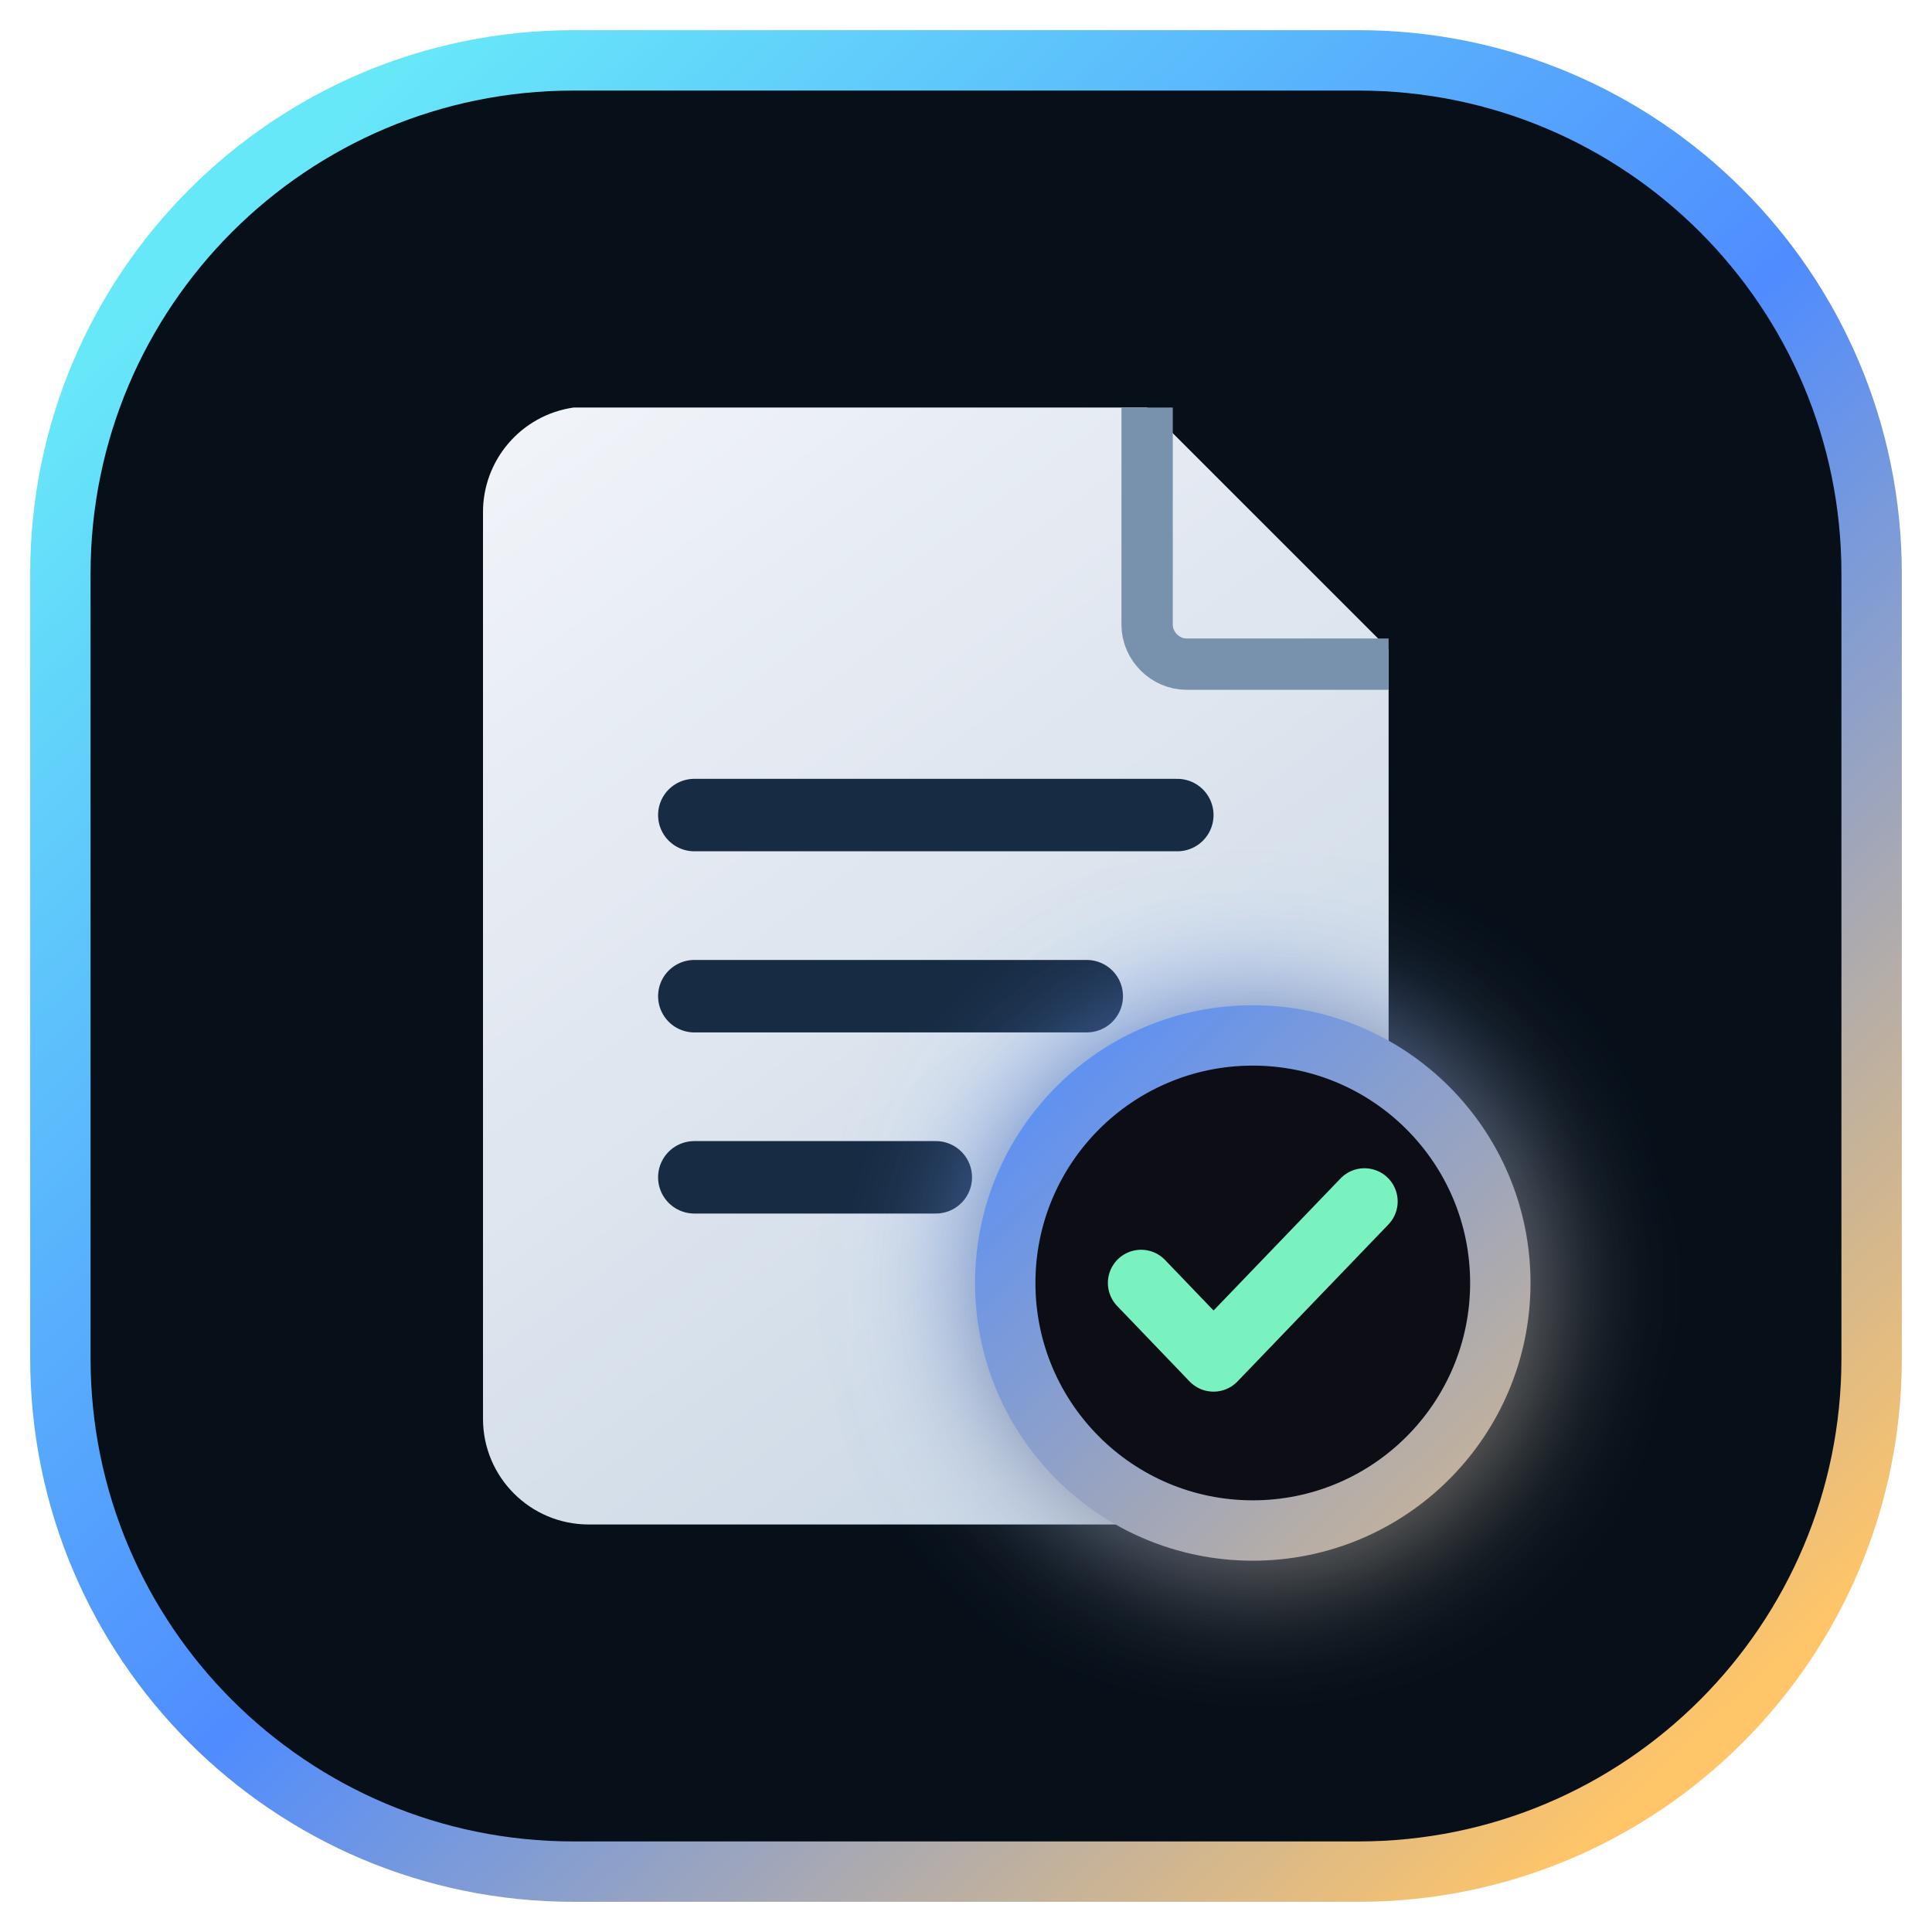
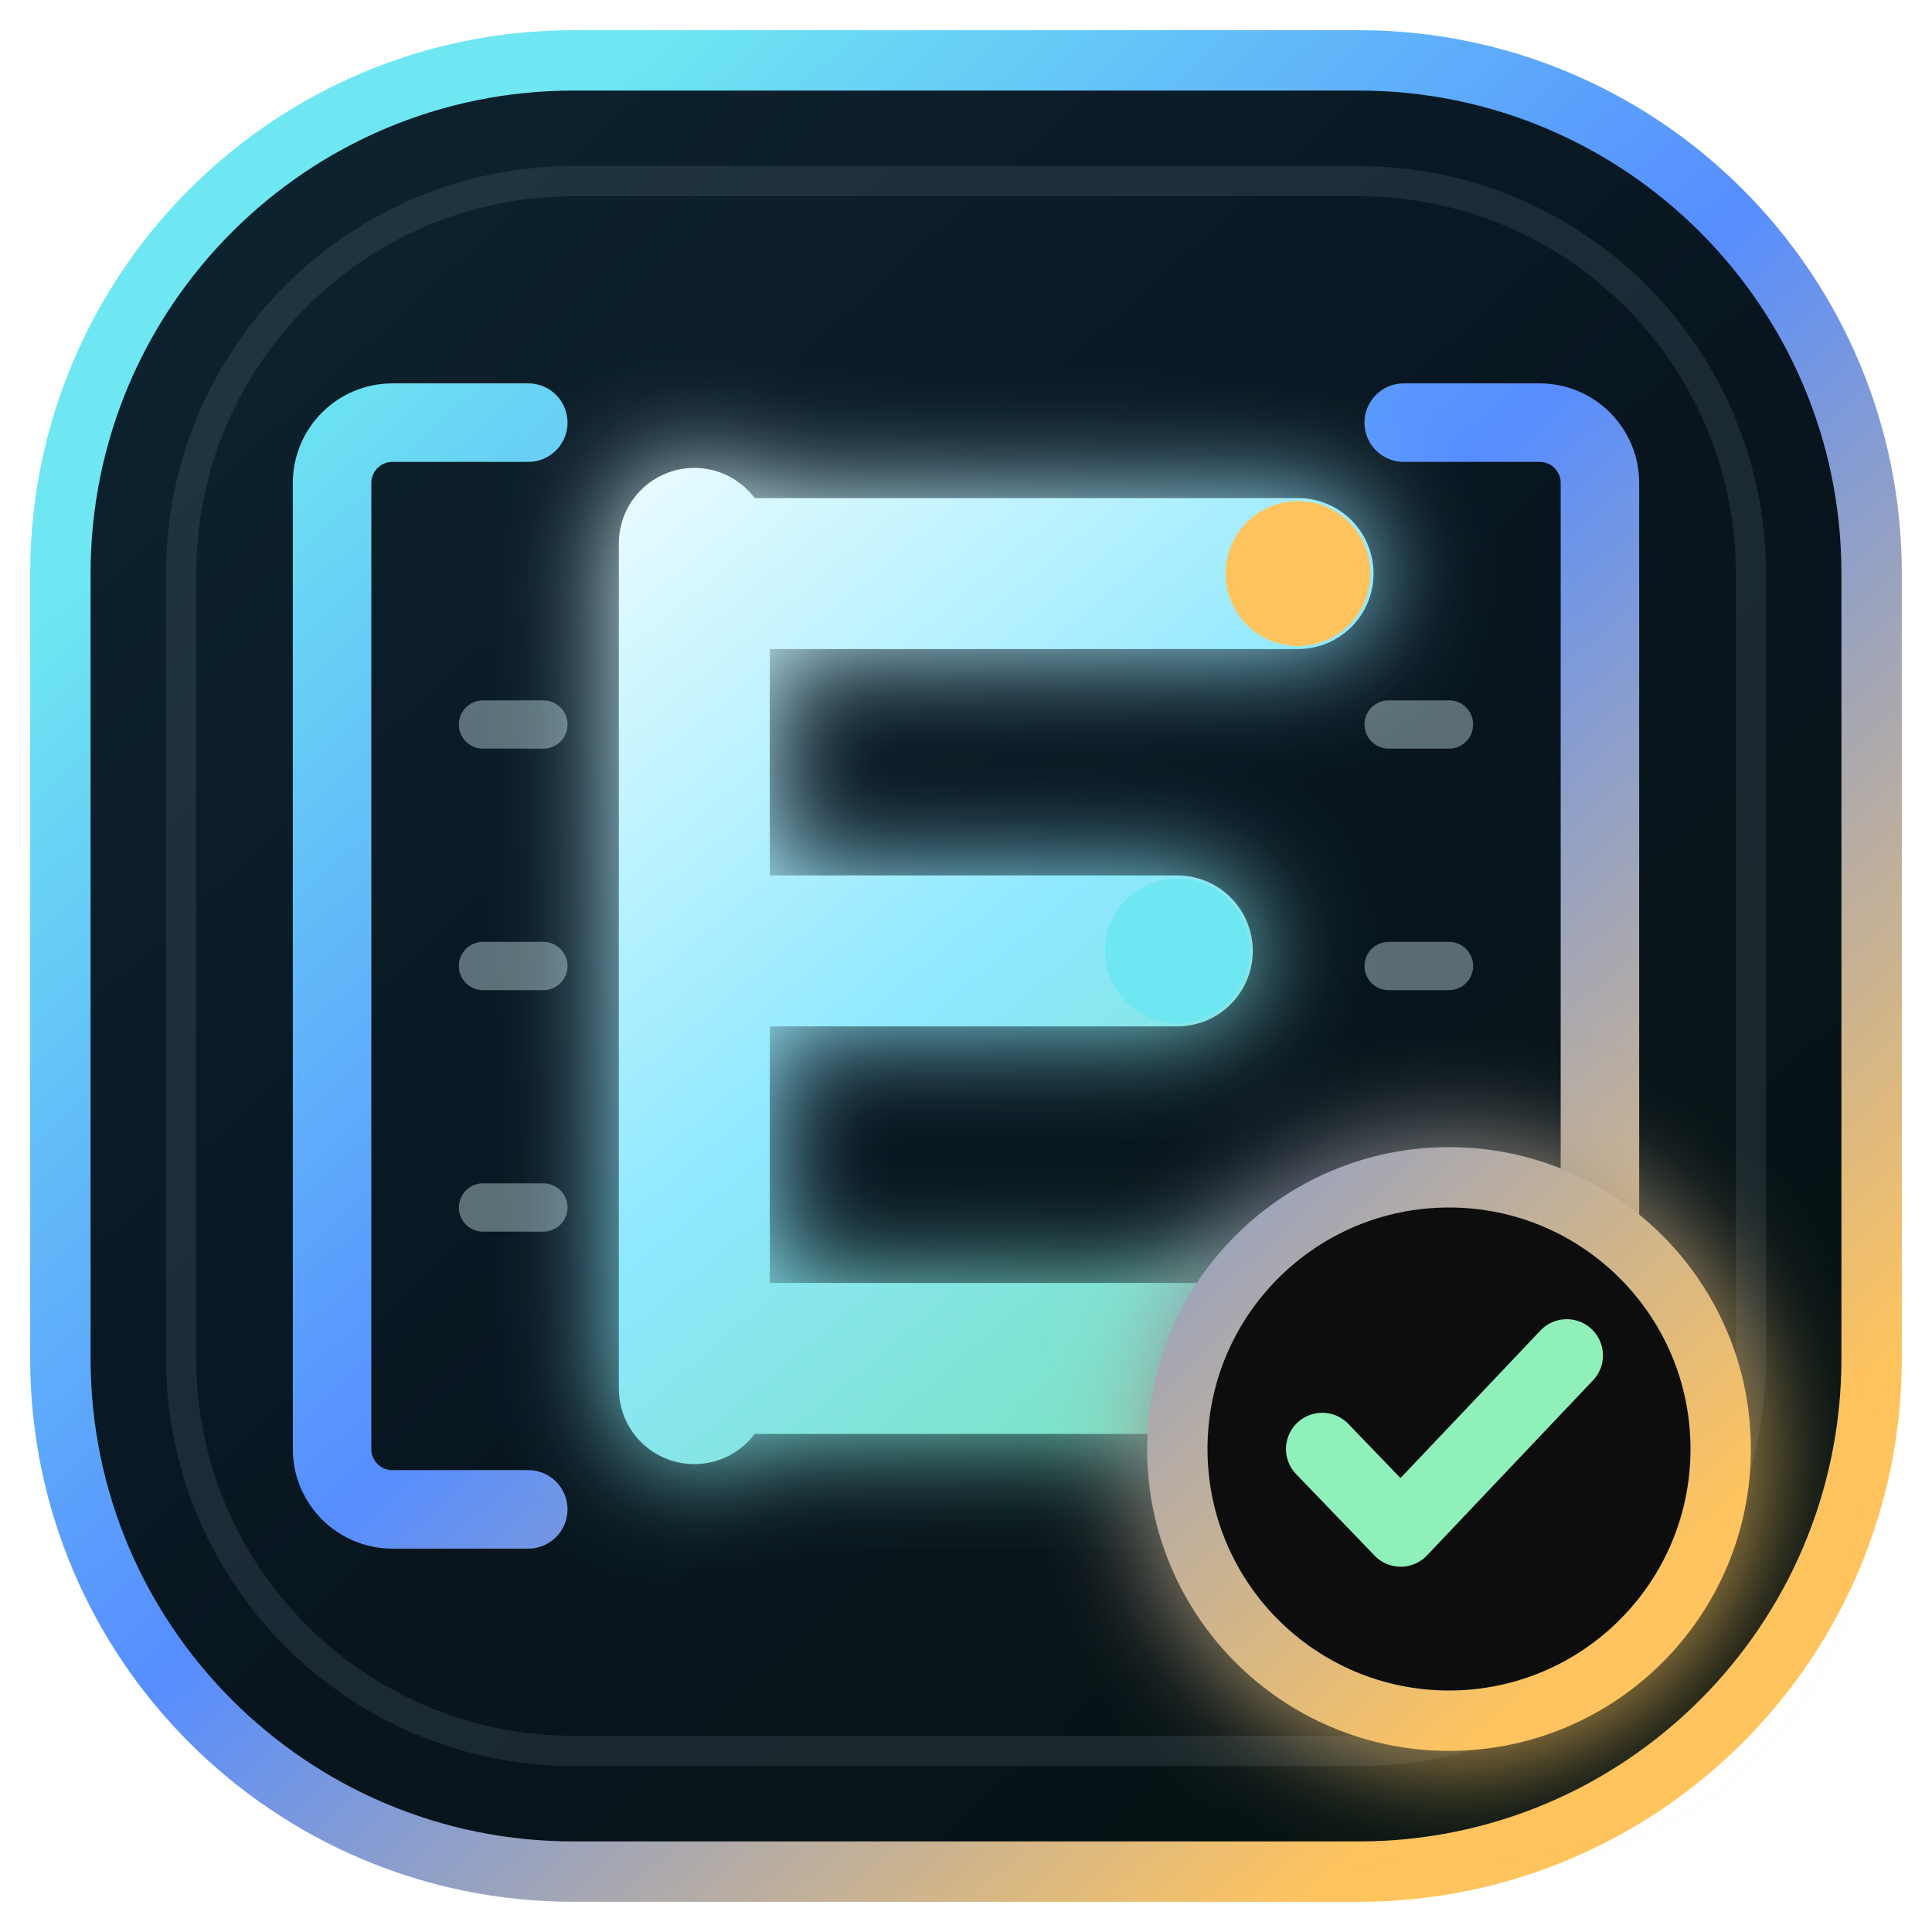
<svg xmlns="http://www.w3.org/2000/svg" viewBox="0 0 64 64" role="img" aria-labelledby="title desc">
  <defs>
-     <linearGradient id="frame" x1="8" y1="7" x2="56" y2="58" gradientUnits="userSpaceOnUse">
-       <stop stop-color="#67e8f9" />
-       <stop offset="0.52" stop-color="#4f8cff" />
-       <stop offset="1" stop-color="#ffc568" />
+     <linearGradient id="shell" x1="7" y1="5" x2="58" y2="61" gradientUnits="userSpaceOnUse">
+       <stop stop-color="#0d2330" />
+       <stop offset="0.52" stop-color="#08151f" />
+       <stop offset="1" stop-color="#07120f" />
    </linearGradient>
-     <linearGradient id="paper" x1="18" y1="13" x2="46" y2="51" gradientUnits="userSpaceOnUse">
-       <stop stop-color="#f8fbff" />
-       <stop offset="1" stop-color="#cbd9e8" />
+     <linearGradient id="spectrum" x1="12" y1="10" x2="53" y2="54" gradientUnits="userSpaceOnUse">
+       <stop stop-color="#6ee7f2" />
+       <stop offset="0.48" stop-color="#568dff" />
+       <stop offset="1" stop-color="#ffc45e" />
    </linearGradient>
-     <filter id="glow" x="-40%" y="-40%" width="180%" height="180%">
-       <feGaussianBlur stdDeviation="2.2" result="blur" />
+     <linearGradient id="evidence" x1="20" y1="16" x2="47" y2="48" gradientUnits="userSpaceOnUse">
+       <stop stop-color="#eafcff" />
+       <stop offset="0.48" stop-color="#8ee8ff" />
+       <stop offset="1" stop-color="#71e0aa" />
+     </linearGradient>
+     <radialGradient id="aura" cx="0" cy="0" r="1" gradientTransform="translate(31 29) rotate(52) scale(35)">
+       <stop stop-color="#3c8cff" stop-opacity=".22" />
+       <stop offset="1" stop-color="#3c8cff" stop-opacity="0" />
+     </radialGradient>
+     <filter id="softGlow" x="-50%" y="-50%" width="200%" height="200%">
+       <feGaussianBlur stdDeviation="1.8" result="blur" />
      <feMerge>
        <feMergeNode in="blur" />
        <feMergeNode in="SourceGraphic" />
      </feMerge>
    </filter>
  </defs>
-   <rect x="2" y="2" width="60" height="60" rx="17" fill="#071019" stroke="url(#frame)" stroke-width="2" />
-   <path d="M19 13.5h19l8 8V47a3.5 3.5 0 0 1-3.5 3.5h-23A3.5 3.5 0 0 1 16 47V17a3.5 3.5 0 0 1 3-3.5Z" fill="url(#paper)" opacity=".97" />
-   <path d="M38 13.5v7.2c0 .7.6 1.3 1.3 1.3H46" fill="none" stroke="#7891ad" stroke-width="1.7" />
-   <path d="M23 27h16M23 33h13M23 39h8" fill="none" stroke="#172b42" stroke-width="2.4" stroke-linecap="round" />
-   <circle cx="41.5" cy="42.5" r="8.2" fill="#071019" stroke="url(#frame)" stroke-width="2" filter="url(#glow)" />
-   <path d="m37.8 42.5 2.4 2.5 5-5.2" fill="none" stroke="#79f2bf" stroke-width="2.2" stroke-linecap="round" stroke-linejoin="round" />
+   <rect x="2" y="2" width="60" height="60" rx="17" fill="url(#shell)" stroke="url(#spectrum)" stroke-width="2" />
+   <rect x="6" y="6" width="52" height="52" rx="13" fill="url(#aura)" stroke="#dffcff" stroke-opacity=".09" />
+   <path d="M17.5 14H13a2 2 0 0 0-2 2v32a2 2 0 0 0 2 2h4.5M46.5 14H51a2 2 0 0 1 2 2v32a2 2 0 0 1-2 2h-4.5" fill="none" stroke="url(#spectrum)" stroke-width="2.6" stroke-linecap="round" />
+   <path d="M23 18v28M23 19h20M23 31.5h16M23 45h20" fill="none" stroke="url(#evidence)" stroke-width="5" stroke-linecap="round" stroke-linejoin="round" filter="url(#softGlow)" />
+   <circle cx="43" cy="19" r="2.4" fill="#ffc45e" />
+   <circle cx="39" cy="31.5" r="2.4" fill="#6ee7f2" />
+   <circle cx="43" cy="45" r="2.4" fill="#71e0aa" />
+   <path d="M16 24h2M16 32h2M16 40h2M46 24h2M46 32h2" stroke="#dffcff" stroke-opacity=".38" stroke-width="1.6" stroke-linecap="round" />
+   <circle cx="48" cy="48" r="9" fill="#07110e" stroke="url(#spectrum)" stroke-width="2" filter="url(#softGlow)" />
+   <path d="m43.8 48 2.6 2.7 5.5-5.8" fill="none" stroke="#8ff0b9" stroke-width="2.4" stroke-linecap="round" stroke-linejoin="round" />
</svg>
